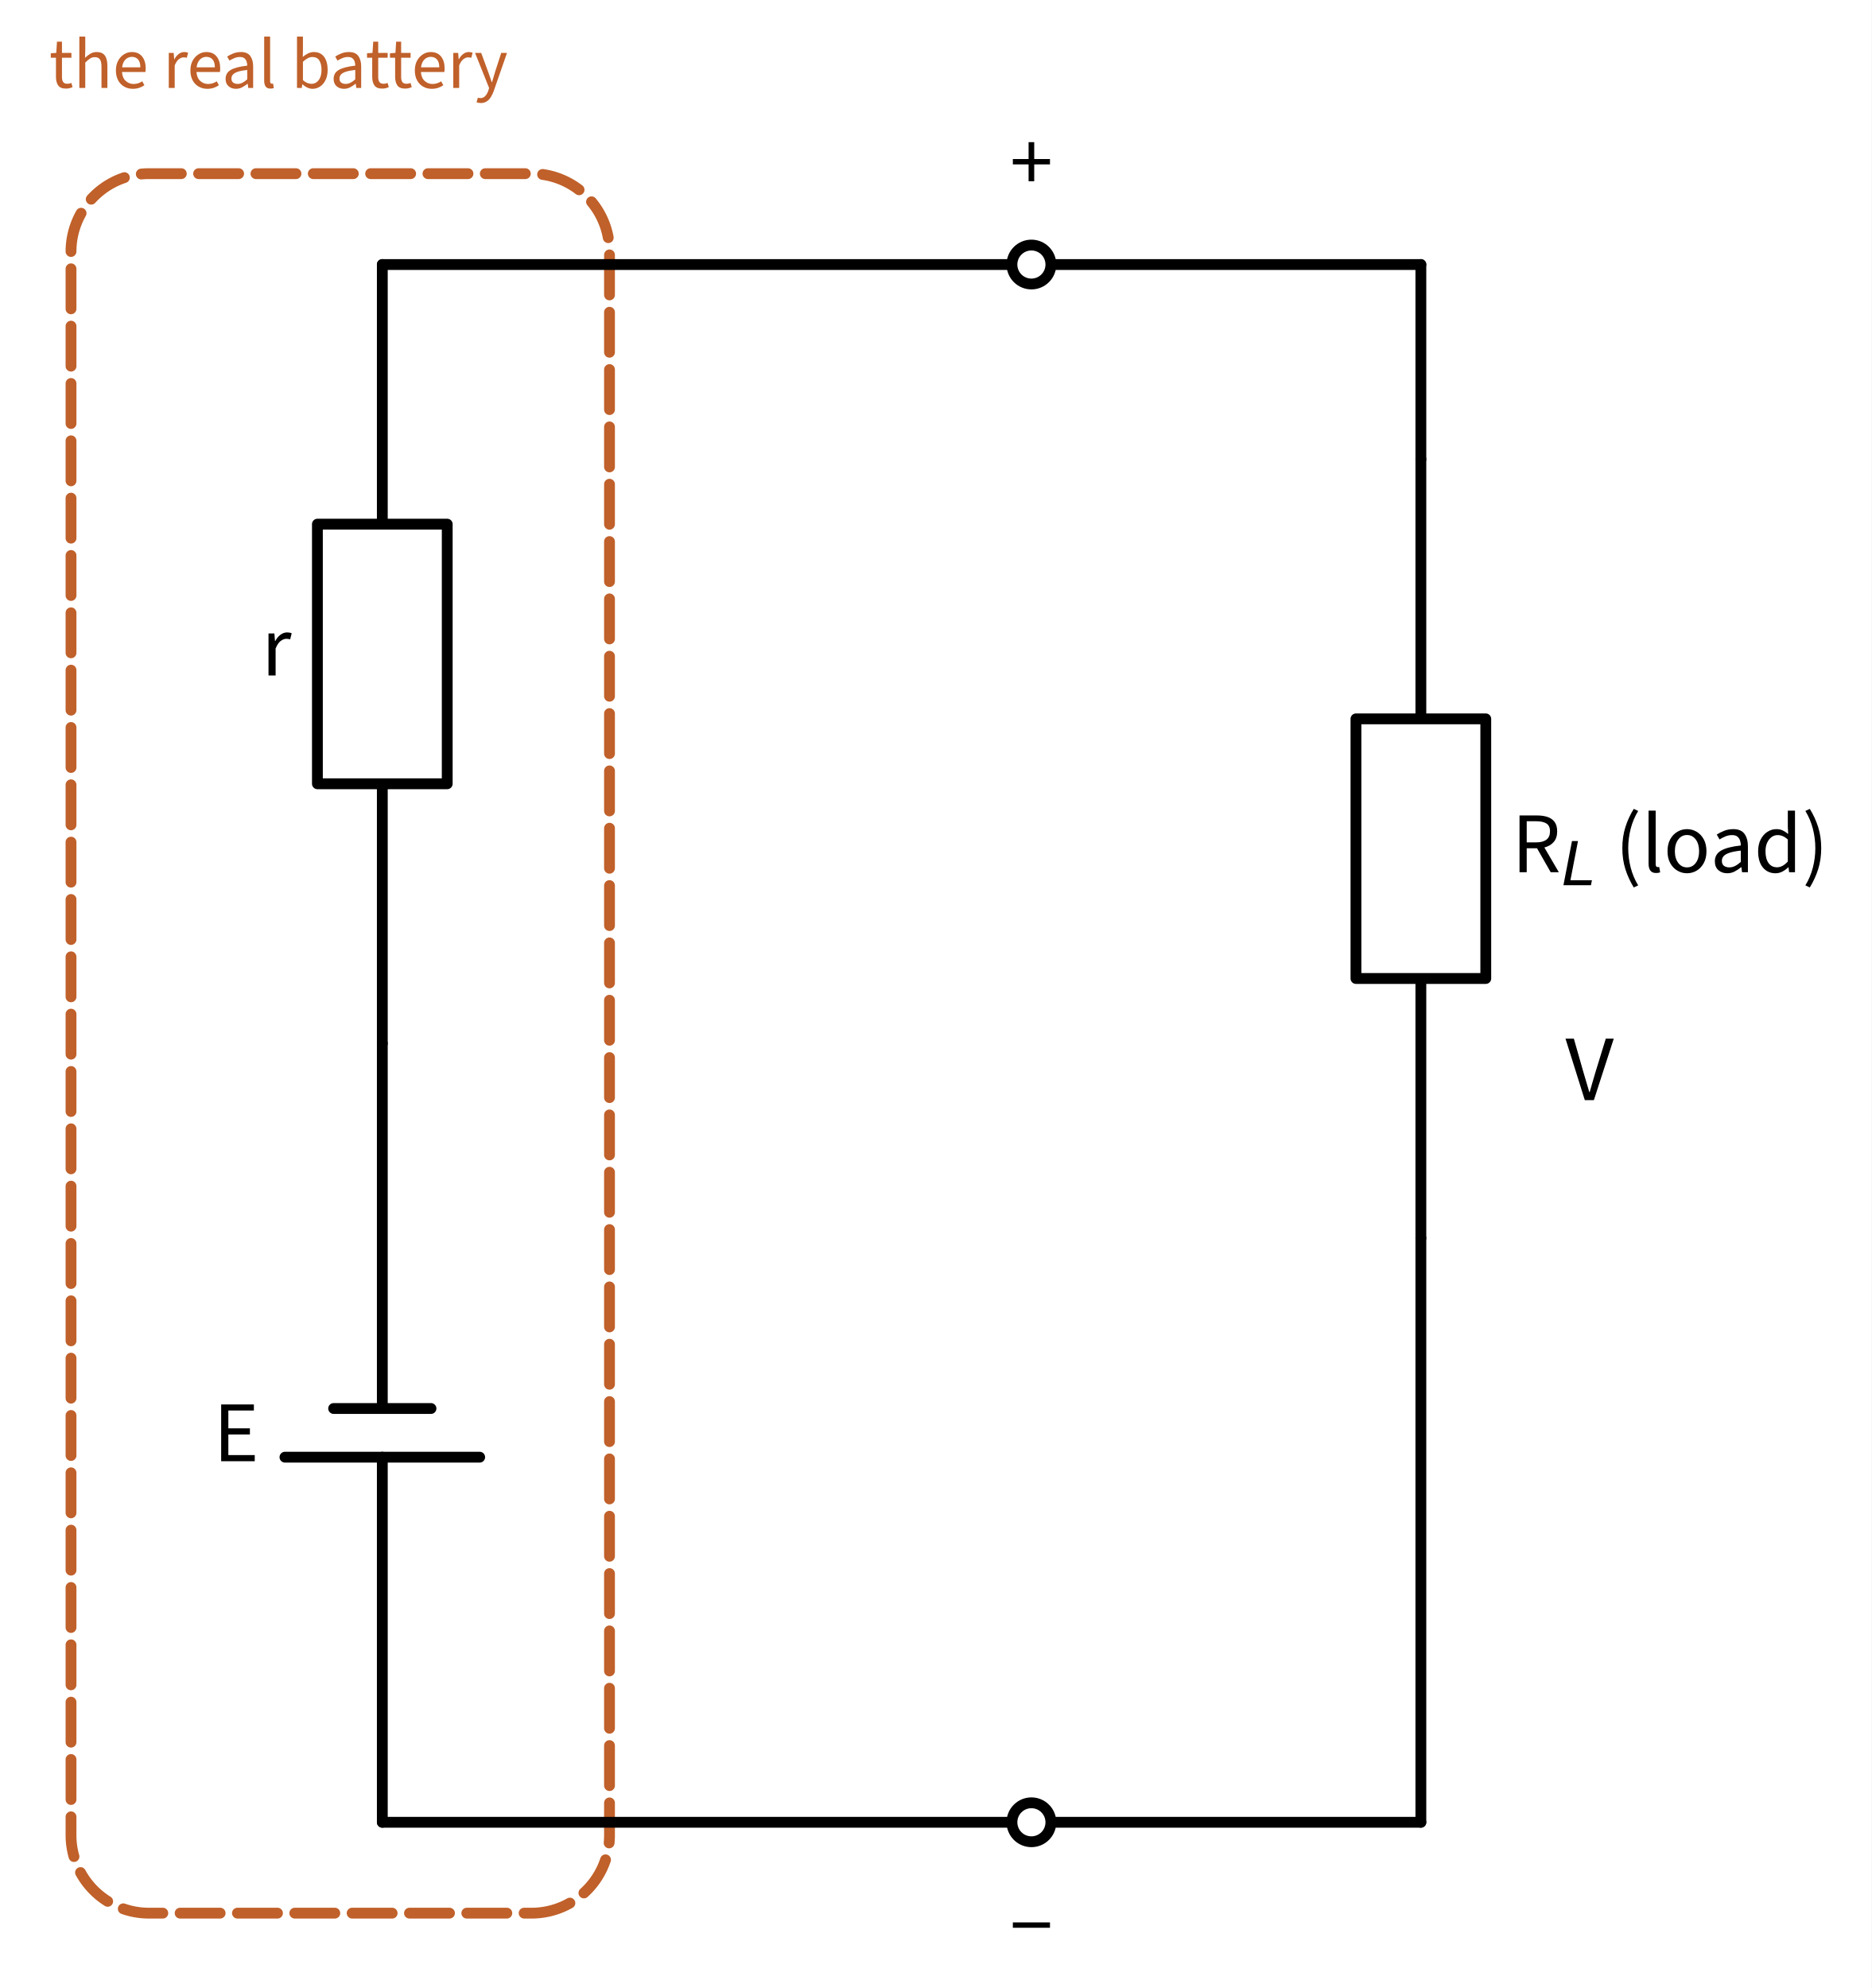
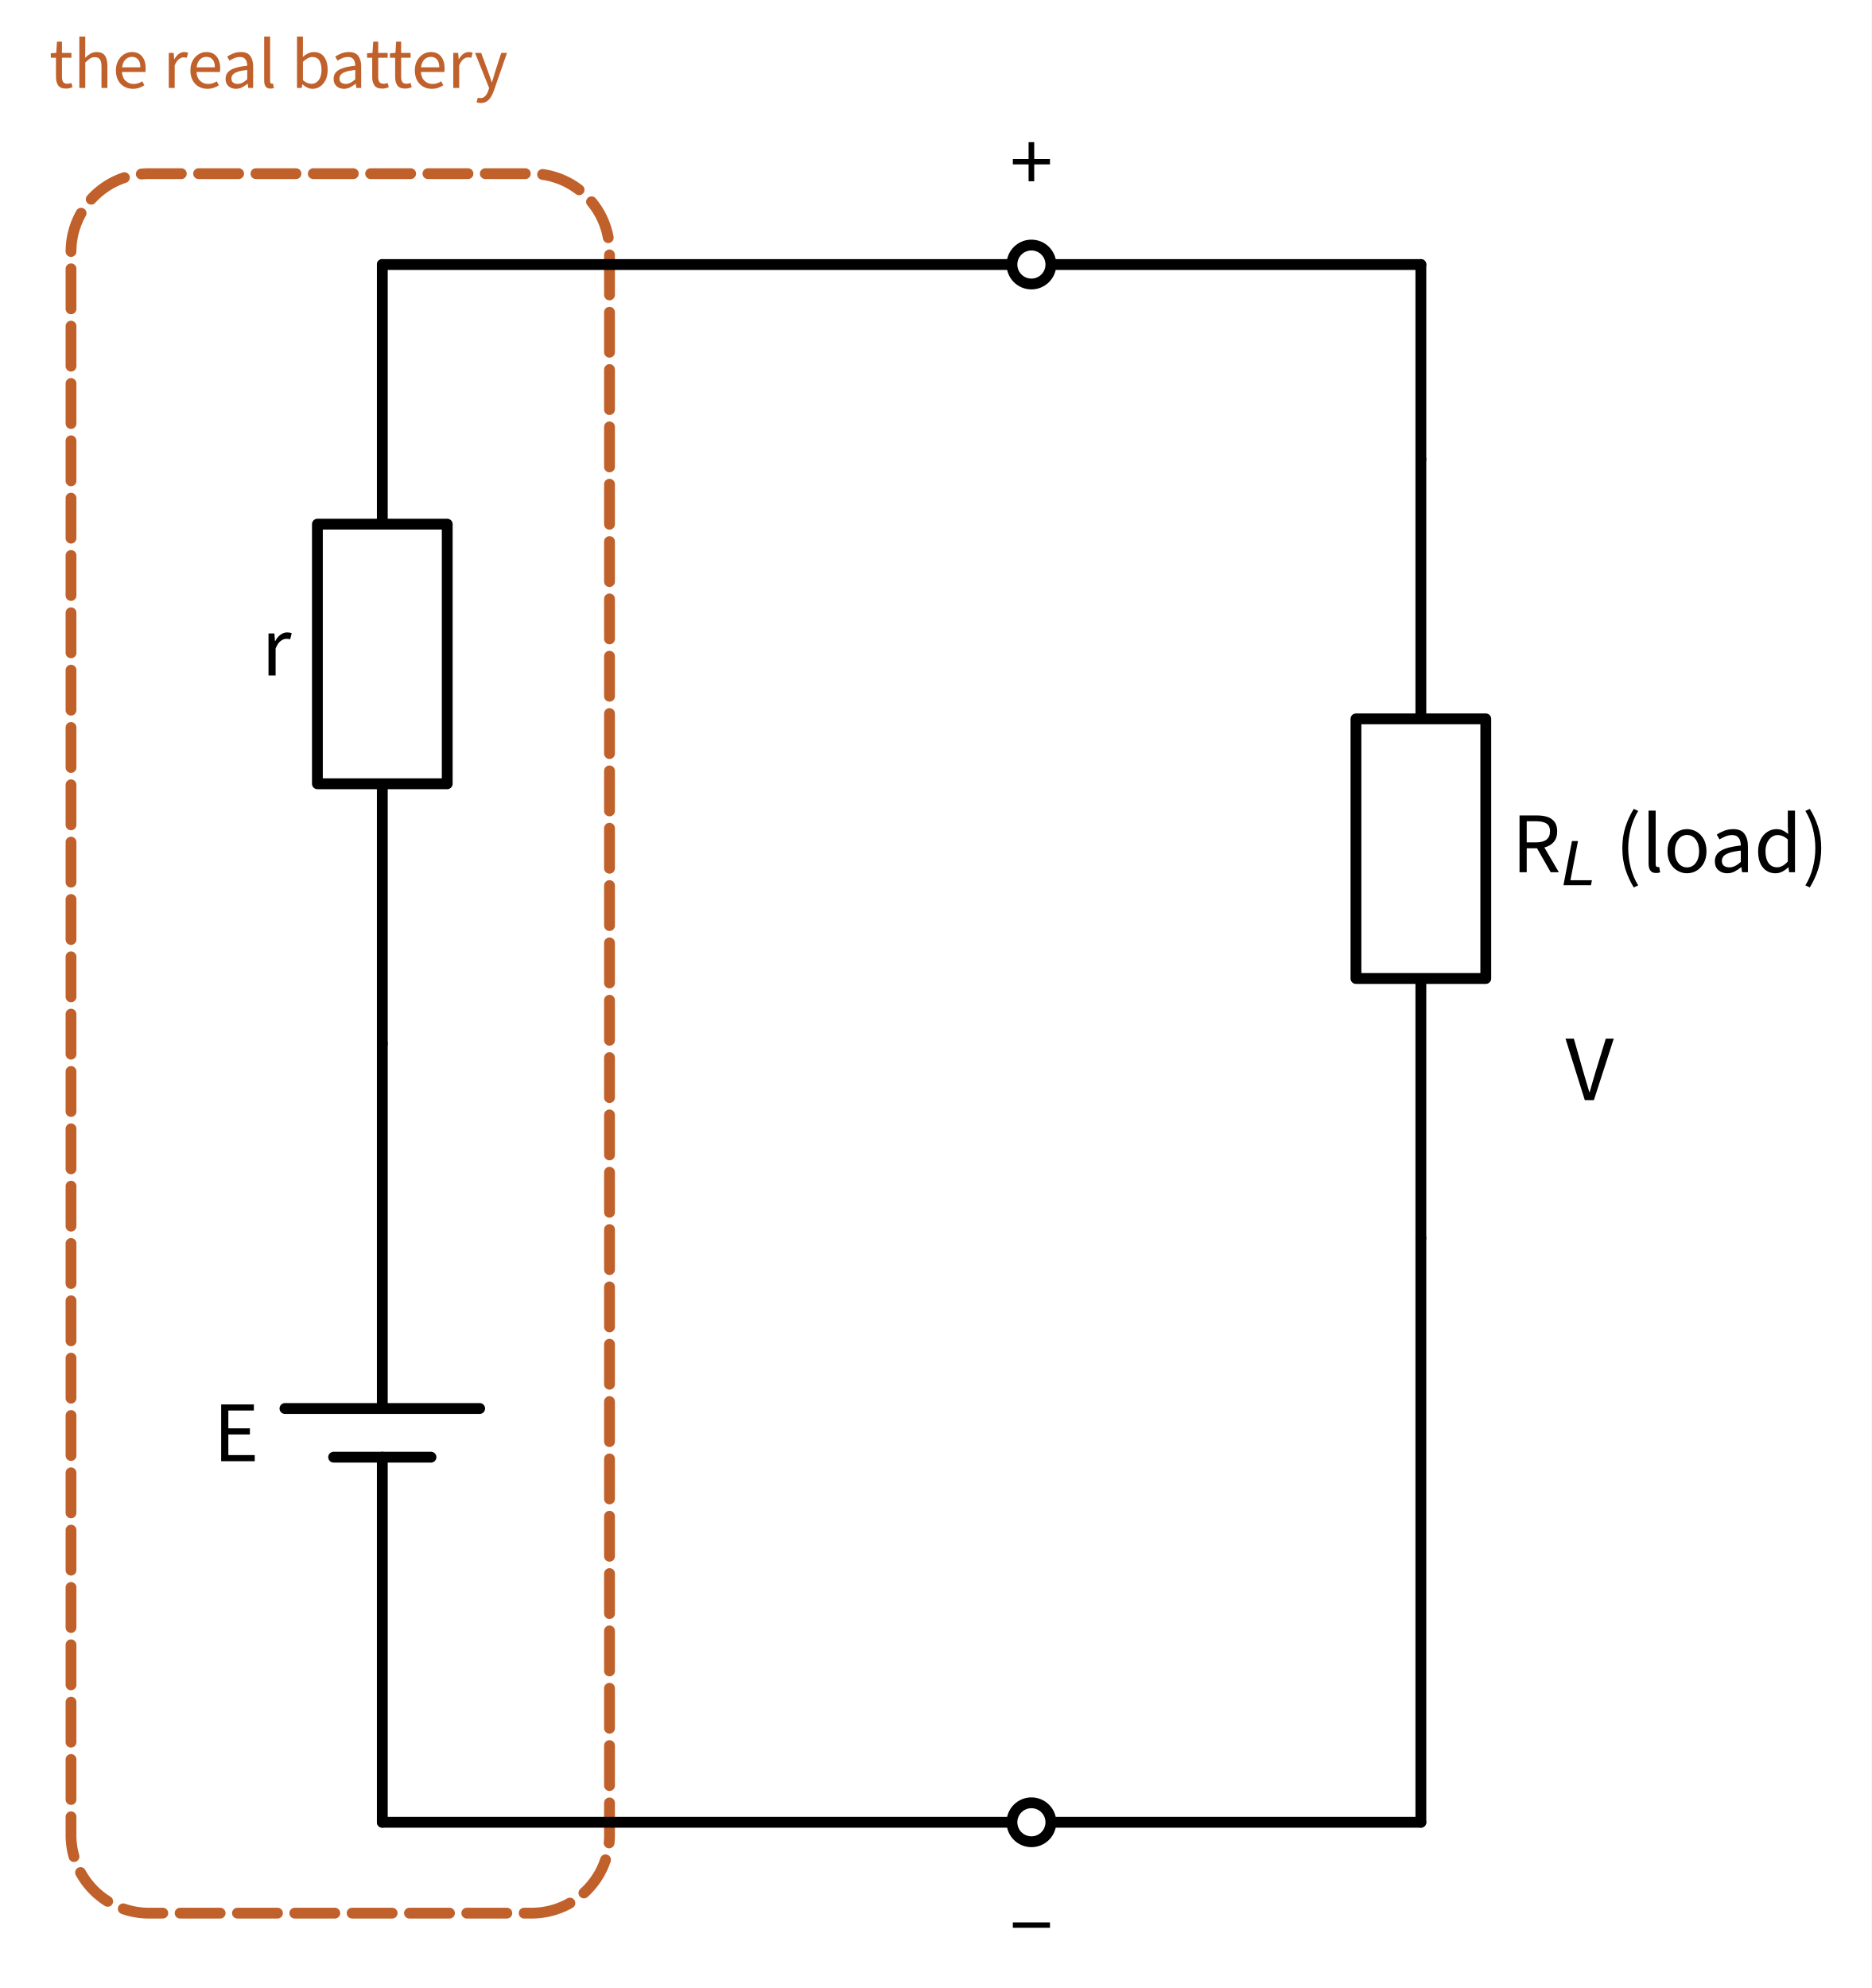
<svg xmlns="http://www.w3.org/2000/svg" xmlns:xlink="http://www.w3.org/1999/xlink" width="259.506pt" height="275.66pt" viewBox="0 0 259.506 275.66" version="1.1">
  <defs>
    <style type="text/css">*{stroke-linejoin: round; stroke-linecap: butt}</style>
  </defs>
  <g id="figure_1">
    <g id="patch_1">
      <path d="M 0 275.66  L 259.506 275.66  L 259.506 0  L 0 0  z " style="fill: #ffffff" />
    </g>
    <g id="axes_1">
      <g id="patch_2">
-         <path d="M 73.71 265.28  L 73.881 265.279  L 74.053 265.275  L 74.224 265.268  L 74.395 265.258  L 74.566 265.246  L 74.737 265.231  L 74.907 265.213  L 75.077 265.193  L 75.247 265.17  L 75.416 265.144  L 75.585 265.116  L 75.754 265.085  L 75.922 265.051  L 76.089 265.015  L 76.256 264.976  L 76.422 264.934  L 76.588 264.889  L 76.753 264.843  L 76.917 264.793  L 77.08 264.741  L 77.242 264.686  L 77.404 264.629  L 77.564 264.569  L 77.724 264.506  L 77.883 264.441  L 78.04 264.374  L 78.196 264.304  L 78.352 264.232  L 78.506 264.157  L 78.659 264.079  L 78.811 264  L 78.961 263.918  L 79.11 263.833  L 79.258 263.746  L 79.404 263.657  L 79.549 263.566  L 79.692 263.472  L 79.834 263.376  L 79.975 263.277  L 80.113 263.177  L 80.251 263.074  L 80.386 262.969  L 80.52 262.862  L 80.652 262.753  L 80.782 262.642  L 80.911 262.529  L 81.038 262.414  L 81.163 262.296  L 81.286 262.177  L 81.407 262.056  L 81.526 261.933  L 81.644 261.808  L 81.759 261.681  L 81.872 261.552  L 81.983 261.422  L 82.092 261.29  L 82.199 261.156  L 82.304 261.021  L 82.407 260.883  L 82.507 260.745  L 82.606 260.604  L 82.702 260.462  L 82.796 260.319  L 82.887 260.174  L 82.976 260.028  L 83.063 259.88  L 83.148 259.731  L 83.23 259.581  L 83.309 259.429  L 83.387 259.276  L 83.462 259.122  L 83.534 258.966  L 83.604 258.81  L 83.671 258.653  L 83.736 258.494  L 83.799 258.334  L 83.859 258.174  L 83.916 258.012  L 83.971 257.85  L 84.023 257.687  L 84.073 257.523  L 84.119 257.358  L 84.164 257.192  L 84.206 257.026  L 84.245 256.859  L 84.281 256.692  L 84.315 256.524  L 84.346 256.355  L 84.374 256.186  L 84.4 256.017  L 84.423 255.847  L 84.443 255.677  L 84.461 255.507  L 84.476 255.336  L 84.488 255.165  L 84.498 254.994  L 84.505 254.823  L 84.509 254.651  L 84.51 254.48  L 84.51 34.88  L 84.509 34.709  L 84.505 34.537  L 84.498 34.366  L 84.488 34.195  L 84.476 34.024  L 84.461 33.853  L 84.443 33.683  L 84.423 33.513  L 84.4 33.343  L 84.374 33.174  L 84.346 33.005  L 84.315 32.836  L 84.281 32.668  L 84.245 32.501  L 84.206 32.334  L 84.164 32.168  L 84.119 32.002  L 84.073 31.837  L 84.023 31.673  L 83.971 31.51  L 83.916 31.348  L 83.859 31.186  L 83.799 31.026  L 83.736 30.866  L 83.671 30.707  L 83.604 30.55  L 83.534 30.394  L 83.462 30.238  L 83.387 30.084  L 83.309 29.931  L 83.23 29.779  L 83.148 29.629  L 83.063 29.48  L 82.976 29.332  L 82.887 29.186  L 82.796 29.041  L 82.702 28.898  L 82.606 28.756  L 82.507 28.615  L 82.407 28.477  L 82.304 28.339  L 82.199 28.204  L 82.092 28.07  L 81.983 27.938  L 81.872 27.808  L 81.759 27.679  L 81.644 27.552  L 81.526 27.427  L 81.407 27.304  L 81.286 27.183  L 81.163 27.064  L 81.038 26.946  L 80.911 26.831  L 80.782 26.718  L 80.652 26.607  L 80.52 26.498  L 80.386 26.391  L 80.251 26.286  L 80.113 26.183  L 79.975 26.083  L 79.834 25.984  L 79.692 25.888  L 79.549 25.794  L 79.404 25.703  L 79.258 25.614  L 79.11 25.527  L 78.961 25.442  L 78.811 25.36  L 78.659 25.281  L 78.506 25.203  L 78.352 25.128  L 78.196 25.056  L 78.04 24.986  L 77.883 24.919  L 77.724 24.854  L 77.564 24.791  L 77.404 24.731  L 77.242 24.674  L 77.08 24.619  L 76.917 24.567  L 76.753 24.517  L 76.588 24.471  L 76.422 24.426  L 76.256 24.384  L 76.089 24.345  L 75.922 24.309  L 75.754 24.275  L 75.585 24.244  L 75.416 24.216  L 75.247 24.19  L 75.077 24.167  L 74.907 24.147  L 74.737 24.129  L 74.566 24.114  L 74.395 24.102  L 74.224 24.092  L 74.053 24.085  L 73.881 24.081  L 73.71 24.08  L 20.646 24.08  L 20.475 24.081  L 20.303 24.085  L 20.132 24.092  L 19.961 24.102  L 19.79 24.114  L 19.619 24.129  L 19.449 24.147  L 19.279 24.167  L 19.109 24.19  L 18.94 24.216  L 18.771 24.244  L 18.602 24.275  L 18.434 24.309  L 18.267 24.345  L 18.1 24.384  L 17.934 24.426  L 17.768 24.471  L 17.603 24.517  L 17.439 24.567  L 17.276 24.619  L 17.114 24.674  L 16.952 24.731  L 16.792 24.791  L 16.632 24.854  L 16.473 24.919  L 16.316 24.986  L 16.16 25.056  L 16.004 25.128  L 15.85 25.203  L 15.697 25.281  L 15.545 25.36  L 15.395 25.442  L 15.246 25.527  L 15.098 25.614  L 14.952 25.703  L 14.807 25.794  L 14.664 25.888  L 14.522 25.984  L 14.381 26.083  L 14.243 26.183  L 14.105 26.286  L 13.97 26.391  L 13.836 26.498  L 13.704 26.607  L 13.574 26.718  L 13.445 26.831  L 13.318 26.946  L 13.193 27.064  L 13.07 27.183  L 12.949 27.304  L 12.83 27.427  L 12.712 27.552  L 12.597 27.679  L 12.484 27.808  L 12.373 27.938  L 12.264 28.07  L 12.157 28.204  L 12.052 28.339  L 11.949 28.477  L 11.849 28.615  L 11.75 28.756  L 11.654 28.898  L 11.56 29.041  L 11.469 29.186  L 11.38 29.332  L 11.293 29.48  L 11.208 29.629  L 11.126 29.779  L 11.047 29.931  L 10.969 30.084  L 10.894 30.238  L 10.822 30.394  L 10.752 30.55  L 10.685 30.707  L 10.62 30.866  L 10.557 31.026  L 10.497 31.186  L 10.44 31.348  L 10.385 31.51  L 10.333 31.673  L 10.283 31.837  L 10.237 32.002  L 10.192 32.168  L 10.15 32.334  L 10.111 32.501  L 10.075 32.668  L 10.041 32.836  L 10.01 33.005  L 9.982 33.174  L 9.956 33.343  L 9.933 33.513  L 9.913 33.683  L 9.895 33.853  L 9.88 34.024  L 9.868 34.195  L 9.858 34.366  L 9.851 34.537  L 9.847 34.709  L 9.846 34.88  L 9.846 254.48  L 9.847 254.651  L 9.851 254.823  L 9.858 254.994  L 9.868 255.165  L 9.88 255.336  L 9.895 255.507  L 9.913 255.677  L 9.933 255.847  L 9.956 256.017  L 9.982 256.186  L 10.01 256.355  L 10.041 256.524  L 10.075 256.692  L 10.111 256.859  L 10.15 257.026  L 10.192 257.192  L 10.237 257.358  L 10.283 257.523  L 10.333 257.687  L 10.385 257.85  L 10.44 258.012  L 10.497 258.174  L 10.557 258.334  L 10.62 258.494  L 10.685 258.653  L 10.752 258.81  L 10.822 258.966  L 10.894 259.122  L 10.969 259.276  L 11.047 259.429  L 11.126 259.581  L 11.208 259.731  L 11.293 259.88  L 11.38 260.028  L 11.469 260.174  L 11.56 260.319  L 11.654 260.462  L 11.75 260.604  L 11.849 260.745  L 11.949 260.883  L 12.052 261.021  L 12.157 261.156  L 12.264 261.29  L 12.373 261.422  L 12.484 261.552  L 12.597 261.681  L 12.712 261.808  L 12.83 261.933  L 12.949 262.056  L 13.07 262.177  L 13.193 262.296  L 13.318 262.414  L 13.445 262.529  L 13.574 262.642  L 13.704 262.753  L 13.836 262.862  L 13.97 262.969  L 14.105 263.074  L 14.243 263.177  L 14.381 263.277  L 14.522 263.376  L 14.664 263.472  L 14.807 263.566  L 14.952 263.657  L 15.098 263.746  L 15.246 263.833  L 15.395 263.918  L 15.545 264  L 15.697 264.079  L 15.85 264.157  L 16.004 264.232  L 16.16 264.304  L 16.316 264.374  L 16.473 264.441  L 16.632 264.506  L 16.792 264.569  L 16.952 264.629  L 17.114 264.686  L 17.276 264.741  L 17.439 264.793  L 17.603 264.843  L 17.768 264.889  L 17.934 264.934  L 18.1 264.976  L 18.267 265.015  L 18.434 265.051  L 18.602 265.085  L 18.771 265.116  L 18.94 265.144  L 19.109 265.17  L 19.279 265.193  L 19.449 265.213  L 19.619 265.231  L 19.79 265.246  L 19.961 265.258  L 20.132 265.268  L 20.303 265.275  L 20.475 265.279  L 20.646 265.28  L 73.71 265.28  z " clip-path="url(#p04ee786c69)" style="fill: none; stroke-dasharray: 5.55,2.4; stroke-dashoffset: 0; stroke: #c0602a; stroke-width: 1.5; stroke-linecap: round" />
+         <path d="M 73.71 265.28  L 73.881 265.279  L 74.053 265.275  L 74.224 265.268  L 74.395 265.258  L 74.566 265.246  L 74.737 265.231  L 74.907 265.213  L 75.077 265.193  L 75.247 265.17  L 75.416 265.144  L 75.585 265.116  L 75.754 265.085  L 75.922 265.051  L 76.089 265.015  L 76.256 264.976  L 76.422 264.934  L 76.588 264.889  L 76.753 264.843  L 76.917 264.793  L 77.08 264.741  L 77.242 264.686  L 77.404 264.629  L 77.564 264.569  L 77.724 264.506  L 77.883 264.441  L 78.04 264.374  L 78.196 264.304  L 78.352 264.232  L 78.506 264.157  L 78.659 264.079  L 78.811 264  L 78.961 263.918  L 79.11 263.833  L 79.258 263.746  L 79.404 263.657  L 79.549 263.566  L 79.692 263.472  L 79.834 263.376  L 79.975 263.277  L 80.113 263.177  L 80.251 263.074  L 80.386 262.969  L 80.52 262.862  L 80.652 262.753  L 80.782 262.642  L 80.911 262.529  L 81.038 262.414  L 81.163 262.296  L 81.286 262.177  L 81.407 262.056  L 81.526 261.933  L 81.644 261.808  L 81.759 261.681  L 81.872 261.552  L 81.983 261.422  L 82.092 261.29  L 82.199 261.156  L 82.304 261.021  L 82.407 260.883  L 82.507 260.745  L 82.606 260.604  L 82.702 260.462  L 82.796 260.319  L 82.887 260.174  L 82.976 260.028  L 83.063 259.88  L 83.148 259.731  L 83.23 259.581  L 83.309 259.429  L 83.387 259.276  L 83.462 259.122  L 83.534 258.966  L 83.604 258.81  L 83.671 258.653  L 83.736 258.494  L 83.799 258.334  L 83.859 258.174  L 83.916 258.012  L 83.971 257.85  L 84.023 257.687  L 84.073 257.523  L 84.119 257.358  L 84.164 257.192  L 84.206 257.026  L 84.245 256.859  L 84.281 256.692  L 84.315 256.524  L 84.346 256.355  L 84.374 256.186  L 84.4 256.017  L 84.423 255.847  L 84.443 255.677  L 84.461 255.507  L 84.476 255.336  L 84.488 255.165  L 84.498 254.994  L 84.505 254.823  L 84.509 254.651  L 84.51 254.48  L 84.51 34.88  L 84.509 34.709  L 84.505 34.537  L 84.498 34.366  L 84.488 34.195  L 84.476 34.024  L 84.461 33.853  L 84.443 33.683  L 84.423 33.513  L 84.4 33.343  L 84.374 33.174  L 84.346 33.005  L 84.315 32.836  L 84.281 32.668  L 84.245 32.501  L 84.206 32.334  L 84.164 32.168  L 84.119 32.002  L 84.073 31.837  L 84.023 31.673  L 83.971 31.51  L 83.916 31.348  L 83.859 31.186  L 83.799 31.026  L 83.736 30.866  L 83.671 30.707  L 83.604 30.55  L 83.534 30.394  L 83.462 30.238  L 83.387 30.084  L 83.309 29.931  L 83.23 29.779  L 83.148 29.629  L 83.063 29.48  L 82.976 29.332  L 82.887 29.186  L 82.796 29.041  L 82.702 28.898  L 82.606 28.756  L 82.507 28.615  L 82.407 28.477  L 82.304 28.339  L 82.199 28.204  L 82.092 28.07  L 81.983 27.938  L 81.872 27.808  L 81.759 27.679  L 81.644 27.552  L 81.526 27.427  L 81.407 27.304  L 81.286 27.183  L 81.163 27.064  L 81.038 26.946  L 80.911 26.831  L 80.782 26.718  L 80.652 26.607  L 80.52 26.498  L 80.386 26.391  L 80.251 26.286  L 80.113 26.183  L 79.975 26.083  L 79.834 25.984  L 79.692 25.888  L 79.549 25.794  L 79.404 25.703  L 79.258 25.614  L 79.11 25.527  L 78.961 25.442  L 78.811 25.36  L 78.659 25.281  L 78.506 25.203  L 78.352 25.128  L 78.196 25.056  L 78.04 24.986  L 77.883 24.919  L 77.724 24.854  L 77.564 24.791  L 77.404 24.731  L 77.242 24.674  L 77.08 24.619  L 76.917 24.567  L 76.753 24.517  L 76.588 24.471  L 76.422 24.426  L 76.256 24.384  L 76.089 24.345  L 75.922 24.309  L 75.754 24.275  L 75.585 24.244  L 75.416 24.216  L 75.247 24.19  L 75.077 24.167  L 74.907 24.147  L 74.737 24.129  L 74.566 24.114  L 74.395 24.102  L 74.224 24.092  L 74.053 24.085  L 73.881 24.081  L 73.71 24.08  L 20.646 24.08  L 20.475 24.081  L 20.303 24.085  L 20.132 24.092  L 19.961 24.102  L 19.79 24.114  L 19.619 24.129  L 19.449 24.147  L 19.279 24.167  L 19.109 24.19  L 18.94 24.216  L 18.771 24.244  L 18.602 24.275  L 18.434 24.309  L 18.267 24.345  L 18.1 24.384  L 17.934 24.426  L 17.768 24.471  L 17.603 24.517  L 17.439 24.567  L 17.276 24.619  L 17.114 24.674  L 16.952 24.731  L 16.792 24.791  L 16.632 24.854  L 16.473 24.919  L 16.316 24.986  L 16.16 25.056  L 16.004 25.128  L 15.85 25.203  L 15.697 25.281  L 15.545 25.36  L 15.395 25.442  L 15.246 25.527  L 15.098 25.614  L 14.952 25.703  L 14.807 25.794  L 14.664 25.888  L 14.522 25.984  L 14.381 26.083  L 14.243 26.183  L 14.105 26.286  L 13.97 26.391  L 13.836 26.498  L 13.704 26.607  L 13.574 26.718  L 13.445 26.831  L 13.318 26.946  L 13.193 27.064  L 13.07 27.183  L 12.949 27.304  L 12.83 27.427  L 12.712 27.552  L 12.597 27.679  L 12.484 27.808  L 12.373 27.938  L 12.264 28.07  L 12.157 28.204  L 12.052 28.339  L 11.949 28.477  L 11.849 28.615  L 11.75 28.756  L 11.654 28.898  L 11.56 29.041  L 11.469 29.186  L 11.38 29.332  L 11.293 29.48  L 11.208 29.629  L 11.126 29.779  L 11.047 29.931  L 10.969 30.084  L 10.894 30.238  L 10.822 30.394  L 10.752 30.55  L 10.685 30.707  L 10.62 30.866  L 10.557 31.026  L 10.497 31.186  L 10.44 31.348  L 10.385 31.51  L 10.333 31.673  L 10.283 31.837  L 10.237 32.002  L 10.192 32.168  L 10.15 32.334  L 10.111 32.501  L 10.075 32.668  L 10.041 32.836  L 10.01 33.005  L 9.982 33.174  L 9.956 33.343  L 9.933 33.513  L 9.913 33.683  L 9.895 33.853  L 9.88 34.024  L 9.868 34.195  L 9.858 34.366  L 9.851 34.537  L 9.847 34.709  L 9.846 34.88  L 9.846 254.48  L 9.847 254.651  L 9.851 254.823  L 9.858 254.994  L 9.868 255.165  L 9.88 255.336  L 9.895 255.507  L 9.913 255.677  L 9.933 255.847  L 9.956 256.017  L 9.982 256.186  L 10.01 256.355  L 10.041 256.524  L 10.075 256.692  L 10.111 256.859  L 10.15 257.026  L 10.192 257.192  L 10.237 257.358  L 10.283 257.523  L 10.333 257.687  L 10.385 257.85  L 10.44 258.012  L 10.497 258.174  L 10.557 258.334  L 10.62 258.494  L 10.685 258.653  L 10.752 258.81  L 10.822 258.966  L 10.894 259.122  L 10.969 259.276  L 11.047 259.429  L 11.126 259.581  L 11.208 259.731  L 11.293 259.88  L 11.38 260.028  L 11.469 260.174  L 11.56 260.319  L 11.654 260.462  L 11.75 260.604  L 11.849 260.745  L 11.949 260.883  L 12.052 261.021  L 12.157 261.156  L 12.264 261.29  L 12.373 261.422  L 12.484 261.552  L 12.597 261.681  L 12.712 261.808  L 12.83 261.933  L 12.949 262.056  L 13.07 262.177  L 13.193 262.296  L 13.318 262.414  L 13.445 262.529  L 13.574 262.642  L 13.704 262.753  L 13.836 262.862  L 13.97 262.969  L 14.105 263.074  L 14.243 263.177  L 14.381 263.277  L 14.522 263.376  L 14.664 263.472  L 14.807 263.566  L 14.952 263.657  L 15.098 263.746  L 15.246 263.833  L 15.395 263.918  L 15.545 264  L 15.697 264.079  L 15.85 264.157  L 16.004 264.232  L 16.16 264.304  L 16.316 264.374  L 16.473 264.441  L 16.632 264.506  L 16.792 264.569  L 16.952 264.629  L 17.114 264.686  L 17.276 264.741  L 17.439 264.793  L 17.603 264.843  L 17.768 264.889  L 17.934 264.934  L 18.1 264.976  L 18.267 265.015  L 18.434 265.051  L 18.602 265.085  L 18.771 265.116  L 18.94 265.144  L 19.109 265.17  L 19.279 265.193  L 19.449 265.213  L 19.619 265.231  L 19.79 265.246  L 19.961 265.258  L 20.132 265.268  L 20.303 265.275  L 20.475 265.279  L 20.646 265.28  L 73.71 265.28  z " clip-path="url(#p095ffc5b03)" style="fill: none; stroke-dasharray: 5.55,2.4; stroke-dashoffset: 0; stroke: #c0602a; stroke-width: 1.5; stroke-linecap: round" />
      </g>
      <g id="line2d_1">
-         <path d="M 53.01 252.68  L 53.01 202.055  M 53.01 195.305  L 53.01 144.68  " clip-path="url(#p04ee786c69)" style="fill: none; stroke: #000000; stroke-width: 1.5; stroke-linecap: round" />
+         <path d="M 53.01 252.68  L 53.01 202.055  M 53.01 195.305  L 53.01 144.68  " clip-path="url(#p095ffc5b03)" style="fill: none; stroke: #000000; stroke-width: 1.5; stroke-linecap: round" />
      </g>
      <g id="line2d_2">
-         <path d="M 39.51 202.055  L 66.51 202.055  " clip-path="url(#p04ee786c69)" style="fill: none; stroke: #000000; stroke-width: 1.5; stroke-linecap: round" />
+         <path d="M 66.51 195.305  L 39.51 195.305  " clip-path="url(#p095ffc5b03)" style="fill: none; stroke: #000000; stroke-width: 1.5; stroke-linecap: round" />
      </g>
      <g id="line2d_3">
-         <path d="M 46.26 195.305  L 59.76 195.305  " clip-path="url(#p04ee786c69)" style="fill: none; stroke: #000000; stroke-width: 1.5; stroke-linecap: round" />
+         <path d="M 59.76 202.055  L 46.26 202.055  " clip-path="url(#p095ffc5b03)" style="fill: none; stroke: #000000; stroke-width: 1.5; stroke-linecap: round" />
      </g>
      <g id="line2d_4">
-         <path d="M 53.01 144.68  L 53.01 108.68  L 44.01 108.68  L 44.01 72.68  L 62.01 72.68  L 62.01 108.68  L 53.01 108.68  M 53.01 72.68  L 53.01 36.68  " clip-path="url(#p04ee786c69)" style="fill: none; stroke: #000000; stroke-width: 1.5; stroke-linecap: round" />
+         <path d="M 53.01 144.68  L 53.01 108.68  L 44.01 108.68  L 44.01 72.68  L 62.01 72.68  L 62.01 108.68  L 53.01 108.68  M 53.01 72.68  L 53.01 36.68  " clip-path="url(#p095ffc5b03)" style="fill: none; stroke: #000000; stroke-width: 1.5; stroke-linecap: round" />
      </g>
      <g id="line2d_5">
-         <path d="M 53.01 36.68  L 98.01 36.68  L 143.01 36.68  " clip-path="url(#p04ee786c69)" style="fill: none; stroke: #000000; stroke-width: 1.5; stroke-linecap: round" />
+         <path d="M 53.01 36.68  L 98.01 36.68  L 143.01 36.68  " clip-path="url(#p095ffc5b03)" style="fill: none; stroke: #000000; stroke-width: 1.5; stroke-linecap: round" />
      </g>
      <g id="line2d_6">
-         <path d="M 143.01 36.68  L 170.01 36.68  L 197.01 36.68  " clip-path="url(#p04ee786c69)" style="fill: none; stroke: #000000; stroke-width: 1.5; stroke-linecap: round" />
+         <path d="M 143.01 36.68  L 170.01 36.68  L 197.01 36.68  " clip-path="url(#p095ffc5b03)" style="fill: none; stroke: #000000; stroke-width: 1.5; stroke-linecap: round" />
      </g>
      <g id="line2d_7">
-         <path d="M 197.01 36.68  L 197.01 50.18  L 197.01 63.68  " clip-path="url(#p04ee786c69)" style="fill: none; stroke: #000000; stroke-width: 1.5; stroke-linecap: round" />
+         <path d="M 197.01 36.68  L 197.01 50.18  L 197.01 63.68  " clip-path="url(#p095ffc5b03)" style="fill: none; stroke: #000000; stroke-width: 1.5; stroke-linecap: round" />
      </g>
      <g id="line2d_8">
-         <path d="M 197.01 63.68  L 197.01 99.68  L 206.01 99.68  L 206.01 135.68  L 188.01 135.68  L 188.01 99.68  L 197.01 99.68  M 197.01 135.68  L 197.01 171.68  " clip-path="url(#p04ee786c69)" style="fill: none; stroke: #000000; stroke-width: 1.5; stroke-linecap: round" />
+         <path d="M 197.01 63.68  L 197.01 99.68  L 206.01 99.68  L 206.01 135.68  L 188.01 135.68  L 188.01 99.68  L 197.01 99.68  M 197.01 135.68  L 197.01 171.68  " clip-path="url(#p095ffc5b03)" style="fill: none; stroke: #000000; stroke-width: 1.5; stroke-linecap: round" />
      </g>
      <g id="line2d_9">
-         <path d="M 197.01 171.68  L 197.01 212.18  L 197.01 252.68  " clip-path="url(#p04ee786c69)" style="fill: none; stroke: #000000; stroke-width: 1.5; stroke-linecap: round" />
+         <path d="M 197.01 171.68  L 197.01 212.18  L 197.01 252.68  " clip-path="url(#p095ffc5b03)" style="fill: none; stroke: #000000; stroke-width: 1.5; stroke-linecap: round" />
      </g>
      <g id="line2d_10">
-         <path d="M 197.01 252.68  L 170.01 252.68  L 143.01 252.68  " clip-path="url(#p04ee786c69)" style="fill: none; stroke: #000000; stroke-width: 1.5; stroke-linecap: round" />
+         <path d="M 197.01 252.68  L 170.01 252.68  L 143.01 252.68  " clip-path="url(#p095ffc5b03)" style="fill: none; stroke: #000000; stroke-width: 1.5; stroke-linecap: round" />
      </g>
      <g id="line2d_11">
-         <path d="M 143.01 252.68  L 98.01 252.68  L 53.01 252.68  " clip-path="url(#p04ee786c69)" style="fill: none; stroke: #000000; stroke-width: 1.5; stroke-linecap: round" />
+         <path d="M 143.01 252.68  L 98.01 252.68  L 53.01 252.68  " clip-path="url(#p095ffc5b03)" style="fill: none; stroke: #000000; stroke-width: 1.5; stroke-linecap: round" />
      </g>
      <g id="text_1">
        <g transform="translate(29.58563 202.6156) scale(0.12 -0.12)">
          <defs>
            <path id="SourceSans3-Regular-6" d="M 576 0  L 576 4198  L 2995 4198  L 2995 3750  L 1107 3750  L 1107 2432  L 2701 2432  L 2701 1978  L 1107 1978  L 1107 454  L 3059 454  L 3059 0  L 576 0  z " transform="scale(0.015625)" />
          </defs>
          <use xlink:href="#SourceSans3-Regular-6" />
        </g>
      </g>
      <g id="text_2">
        <g transform="translate(36.24562 93.66781) scale(0.12 -0.12)">
          <defs>
            <path id="SourceSans3-Regular-2d" d="M 525 0  L 525 3110  L 960 3110  L 1005 2547  L 1024 2547  Q 1178 2842 1408 3014  Q 1638 3187 1907 3187  Q 2093 3187 2240 3123  L 2125 2675  Q 2054 2694 1993 2704  Q 1933 2714 1837 2714  Q 1638 2714 1424 2554  Q 1210 2394 1050 1997  L 1050 0  L 525 0  z " transform="scale(0.015625)" />
          </defs>
          <use xlink:href="#SourceSans3-Regular-2d" />
        </g>
      </g>
      <g id="text_3">
        <g transform="translate(209.61 121.04) scale(0.12 -0.12)">
          <defs>
            <path id="SourceSans3-Regular-13" d="M 576 0  L 576 4198  L 1888 4198  Q 2317 4198 2649 4086  Q 2982 3974 3171 3715  Q 3360 3456 3360 3021  Q 3360 2534 3104 2236  Q 2848 1939 2413 1830  L 3482 0  L 2880 0  L 1869 1773  L 1107 1773  L 1107 0  L 576 0  z M 1107 2208  L 1811 2208  Q 2304 2208 2566 2409  Q 2829 2611 2829 3021  Q 2829 3437 2566 3603  Q 2304 3770 1811 3770  L 1107 3770  L 1107 2208  z " transform="scale(0.015625)" />
            <path id="DejaVuSans-Oblique-2f" d="M 1075 4666  L 1709 4666  L 909 525  L 3181 525  L 3078 0  L 172 0  L 1075 4666  z " transform="scale(0.015625)" />
            <path id="SourceSans3-Regular-1" transform="scale(0.015625)" />
            <path id="SourceSans3-Regular-5a2" d="M 1370 -1126  Q 973 -480 749 227  Q 525 934 525 1779  Q 525 2624 749 3334  Q 973 4045 1370 4685  L 1696 4531  Q 1325 3923 1142 3216  Q 960 2509 960 1779  Q 960 1050 1142 342  Q 1325 -365 1696 -973  L 1370 -1126  z " transform="scale(0.015625)" />
            <path id="SourceSans3-Regular-27" d="M 1082 -58  Q 787 -58 656 124  Q 525 307 525 640  L 525 4557  L 1050 4557  L 1050 602  Q 1050 480 1094 429  Q 1139 378 1203 378  Q 1229 378 1251 381  Q 1274 384 1312 390  L 1382 -6  Q 1267 -58 1082 -58  z " transform="scale(0.015625)" />
            <path id="SourceSans3-Regular-2a" d="M 1734 -77  Q 1357 -77 1027 115  Q 698 307 496 672  Q 294 1037 294 1549  Q 294 2074 496 2438  Q 698 2803 1027 2995  Q 1357 3187 1734 3187  Q 2118 3187 2444 2995  Q 2771 2803 2972 2438  Q 3174 2074 3174 1549  Q 3174 1037 2972 672  Q 2771 307 2444 115  Q 2118 -77 1734 -77  z M 1734 358  Q 2138 358 2384 688  Q 2630 1018 2630 1549  Q 2630 2086 2384 2419  Q 2138 2752 1734 2752  Q 1338 2752 1088 2419  Q 838 2086 838 1549  Q 838 1018 1088 688  Q 1338 358 1734 358  z " transform="scale(0.015625)" />
            <path id="SourceSans3-Regular-1c" d="M 1242 -77  Q 851 -77 588 153  Q 326 384 326 806  Q 326 1331 787 1600  Q 1248 1869 2246 1978  Q 2246 2176 2188 2349  Q 2131 2522 1993 2634  Q 1856 2746 1600 2746  Q 1331 2746 1094 2643  Q 858 2541 672 2426  L 467 2784  Q 685 2931 1001 3059  Q 1318 3187 1690 3187  Q 2259 3187 2515 2838  Q 2771 2490 2771 1907  L 2771 0  L 2336 0  L 2291 371  L 2272 371  Q 2042 186 1789 54  Q 1536 -77 1242 -77  z M 1389 358  Q 1613 358 1817 460  Q 2022 563 2246 762  L 2246 1600  Q 1722 1542 1414 1440  Q 1107 1338 976 1190  Q 845 1043 845 838  Q 845 582 1005 470  Q 1165 358 1389 358  z " transform="scale(0.015625)" />
            <path id="SourceSans3-Regular-1f" d="M 1587 -77  Q 1005 -77 653 348  Q 301 774 301 1549  Q 301 2054 489 2422  Q 678 2790 988 2988  Q 1299 3187 1651 3187  Q 1920 3187 2118 3091  Q 2317 2995 2522 2829  L 2496 3360  L 2496 4557  L 3027 4557  L 3027 0  L 2592 0  L 2547 365  L 2528 365  Q 2349 186 2105 54  Q 1862 -77 1587 -77  z M 1702 365  Q 2112 365 2496 794  L 2496 2419  Q 2298 2598 2115 2672  Q 1933 2746 1741 2746  Q 1491 2746 1289 2595  Q 1088 2445 966 2179  Q 845 1914 845 1555  Q 845 998 1069 681  Q 1293 365 1702 365  z " transform="scale(0.015625)" />
            <path id="SourceSans3-Regular-5a3" d="M 570 -1126  L 243 -973  Q 614 -365 796 342  Q 979 1050 979 1779  Q 979 2509 796 3216  Q 614 3923 243 4531  L 570 4685  Q 966 4045 1190 3334  Q 1414 2624 1414 1779  Q 1414 934 1190 227  Q 966 -480 570 -1126  z " transform="scale(0.015625)" />
          </defs>
          <use xlink:href="#SourceSans3-Regular-13" transform="translate(0 0.796875)" />
          <use xlink:href="#DejaVuSans-Oblique-2f" transform="translate(57.85698 -14.20308) scale(0.7)" />
          <use xlink:href="#SourceSans3-Regular-1" transform="translate(99.59038 0.796875)" />
          <use xlink:href="#SourceSans3-Regular-5a2" transform="translate(119.5904 0.796875)" />
          <use xlink:href="#SourceSans3-Regular-27" transform="translate(149.8903 0.796875)" />
          <use xlink:href="#SourceSans3-Regular-2a" transform="translate(175.3903 0.796875)" />
          <use xlink:href="#SourceSans3-Regular-1c" transform="translate(229.5903 0.796875)" />
          <use xlink:href="#SourceSans3-Regular-1f" transform="translate(279.9902 0.796875)" />
          <use xlink:href="#SourceSans3-Regular-5a3" transform="translate(335.4902 0.796875)" />
        </g>
      </g>
      <g id="text_4">
        <g style="fill: #c0602a" transform="translate(6.801406 12.19484) scale(0.1 -0.1)">
          <defs>
            <path id="SourceSans3-Regular-2f" d="M 1504 -58  Q 1005 -58 809 227  Q 614 512 614 979  L 614 2682  L 154 2682  L 154 3078  L 640 3110  L 704 4109  L 1146 4109  L 1146 3110  L 1984 3110  L 1984 2682  L 1146 2682  L 1146 966  Q 1146 685 1251 528  Q 1357 371 1626 371  Q 1709 371 1798 387  Q 1888 403 1978 448  L 2086 77  Q 1965 13 1814 -22  Q 1664 -58 1504 -58  z " transform="scale(0.015625)" />
            <path id="SourceSans3-Regular-23" d="M 525 0  L 525 4557  L 1050 4557  L 1050 3315  L 1030 2675  Q 1254 2886 1500 3036  Q 1747 3187 2067 3187  Q 2560 3187 2787 2876  Q 3014 2566 3014 1971  L 3014 0  L 2490 0  L 2490 1901  Q 2490 2336 2349 2534  Q 2208 2733 1901 2733  Q 1664 2733 1475 2611  Q 1286 2490 1050 2253  L 1050 0  L 525 0  z " transform="scale(0.015625)" />
            <path id="SourceSans3-Regular-20" d="M 1702 2758  Q 1510 2758 1328 2665  Q 1146 2573 1014 2368  Q 883 2163 838 1830  L 2458 1830  Q 2458 2285 2259 2521  Q 2061 2758 1702 2758  z M 1786 -77  Q 1370 -77 1027 115  Q 685 307 486 675  Q 288 1043 288 1555  Q 288 2061 489 2425  Q 691 2790 1014 2988  Q 1338 3187 1696 3187  Q 2298 3187 2614 2790  Q 2931 2394 2931 1728  Q 2931 1645 2924 1568  Q 2918 1491 2906 1414  L 826 1414  Q 864 890 1161 621  Q 1459 352 1850 352  Q 2074 352 2269 416  Q 2464 480 2624 589  L 2816 243  Q 2611 102 2358 12  Q 2106 -77 1786 -77  z " transform="scale(0.015625)" />
            <path id="SourceSans3-Regular-1d" d="M 1901 -77  Q 1683 -77 1449 28  Q 1216 134 1011 320  L 992 320  L 947 0  L 525 0  L 525 4557  L 1050 4557  L 1050 3315  L 1037 2752  Q 1248 2938 1501 3062  Q 1754 3187 2010 3187  Q 2618 3187 2931 2758  Q 3245 2330 3245 1606  Q 3245 1075 3056 697  Q 2867 320 2563 121  Q 2259 -77 1901 -77  z M 1811 365  Q 2195 365 2448 694  Q 2701 1024 2701 1600  Q 2701 2112 2512 2429  Q 2323 2746 1882 2746  Q 1683 2746 1478 2637  Q 1274 2528 1050 2323  L 1050 691  Q 1254 512 1456 438  Q 1658 365 1811 365  z " transform="scale(0.015625)" />
            <path id="SourceSans3-Regular-34" d="M 576 -1338  Q 474 -1338 381 -1318  Q 288 -1299 211 -1274  L 326 -864  Q 442 -902 550 -902  Q 813 -902 985 -713  Q 1158 -525 1254 -237  L 1325 -6  L 77 3110  L 621 3110  L 1254 1389  Q 1325 1190 1405 960  Q 1485 730 1555 512  L 1581 512  Q 1651 723 1715 953  Q 1779 1184 1843 1389  L 2400 3110  L 2912 3110  L 1741 -256  Q 1632 -563 1481 -806  Q 1331 -1050 1110 -1194  Q 890 -1338 576 -1338  z " transform="scale(0.015625)" />
          </defs>
          <use xlink:href="#SourceSans3-Regular-2f" />
          <use xlink:href="#SourceSans3-Regular-23" transform="translate(33.79688 0)" />
          <use xlink:href="#SourceSans3-Regular-20" transform="translate(88.20312 0)" />
          <use xlink:href="#SourceSans3-Regular-1" transform="translate(137.7969 0)" />
          <use xlink:href="#SourceSans3-Regular-2d" transform="translate(157.7969 0)" />
          <use xlink:href="#SourceSans3-Regular-20" transform="translate(191.5 0)" />
          <use xlink:href="#SourceSans3-Regular-1c" transform="translate(239.6875 0)" />
          <use xlink:href="#SourceSans3-Regular-27" transform="translate(290.0938 0)" />
          <use xlink:href="#SourceSans3-Regular-1" transform="translate(315.5938 0)" />
          <use xlink:href="#SourceSans3-Regular-1d" transform="translate(335.5938 0)" />
          <use xlink:href="#SourceSans3-Regular-1c" transform="translate(389.4844 0)" />
          <use xlink:href="#SourceSans3-Regular-2f" transform="translate(438.4844 0)" />
          <use xlink:href="#SourceSans3-Regular-2f" transform="translate(470.2812 0)" />
          <use xlink:href="#SourceSans3-Regular-20" transform="translate(502.6719 0)" />
          <use xlink:href="#SourceSans3-Regular-2d" transform="translate(552.2656 0)" />
          <use xlink:href="#SourceSans3-Regular-34" transform="translate(589.4688 0)" />
        </g>
      </g>
      <g id="text_5">
        <g transform="translate(217.0625 152.5436) scale(0.13 -0.13)">
          <defs>
            <path id="SourceSans3-Regular-17" d="M 1318 0  L 0 4198  L 570 4198  L 1216 1933  Q 1325 1555 1421 1238  Q 1517 922 1626 544  L 1651 544  Q 1760 922 1849 1238  Q 1939 1555 2054 1933  L 2752 4198  L 3296 4198  L 1939 0  L 1318 0  z " transform="scale(0.015625)" />
          </defs>
          <use xlink:href="#SourceSans3-Regular-17" />
        </g>
      </g>
      <g id="patch_3">
-         <path d="M 143.01 39.38  C 143.726 39.38 144.413 39.096 144.919 38.589  C 145.426 38.083 145.71 37.396 145.71 36.68  C 145.71 35.964 145.426 35.277 144.919 34.771  C 144.413 34.264 143.726 33.98 143.01 33.98  C 142.294 33.98 141.607 34.264 141.101 34.771  C 140.594 35.277 140.31 35.964 140.31 36.68  C 140.31 37.396 140.594 38.083 141.101 38.589  C 141.607 39.096 142.294 39.38 143.01 39.38  z " clip-path="url(#p04ee786c69)" style="fill: #ffffff; stroke: #000000; stroke-width: 1.5; stroke-linejoin: miter" />
+         <path d="M 143.01 39.38  C 143.726 39.38 144.413 39.096 144.919 38.589  C 145.426 38.083 145.71 37.396 145.71 36.68  C 145.71 35.964 145.426 35.277 144.919 34.771  C 144.413 34.264 143.726 33.98 143.01 33.98  C 142.294 33.98 141.607 34.264 141.101 34.771  C 140.594 35.277 140.31 35.964 140.31 36.68  C 140.31 37.396 140.594 38.083 141.101 38.589  C 141.607 39.096 142.294 39.38 143.01 39.38  z " clip-path="url(#p095ffc5b03)" style="fill: #ffffff; stroke: #000000; stroke-width: 1.5; stroke-linejoin: miter" />
      </g>
      <g id="text_6">
        <g transform="translate(140.0278 26.384) scale(0.12 -0.12)">
          <defs>
            <path id="SourceSans3-Regular-872" d="M 1382 666  L 1382 1914  L 218 1914  L 218 2310  L 1382 2310  L 1382 3558  L 1798 3558  L 1798 2310  L 2963 2310  L 2963 1914  L 1798 1914  L 1798 666  L 1382 666  z " transform="scale(0.015625)" />
          </defs>
          <use xlink:href="#SourceSans3-Regular-872" />
        </g>
      </g>
      <g id="patch_4">
-         <path d="M 143.01 255.38  C 143.726 255.38 144.413 255.096 144.919 254.589  C 145.426 254.083 145.71 253.396 145.71 252.68  C 145.71 251.964 145.426 251.277 144.919 250.771  C 144.413 250.264 143.726 249.98 143.01 249.98  C 142.294 249.98 141.607 250.264 141.101 250.771  C 140.594 251.277 140.31 251.964 140.31 252.68  C 140.31 253.396 140.594 254.083 141.101 254.589  C 141.607 255.096 142.294 255.38 143.01 255.38  z " clip-path="url(#p04ee786c69)" style="fill: #ffffff; stroke: #000000; stroke-width: 1.5; stroke-linejoin: miter" />
+         <path d="M 143.01 255.38  C 143.726 255.38 144.413 255.096 144.919 254.589  C 145.426 254.083 145.71 253.396 145.71 252.68  C 145.71 251.964 145.426 251.277 144.919 250.771  C 144.413 250.264 143.726 249.98 143.01 249.98  C 142.294 249.98 141.607 250.264 141.101 250.771  C 140.594 251.277 140.31 251.964 140.31 252.68  C 140.31 253.396 140.594 254.083 141.101 254.589  C 141.607 255.096 142.294 255.38 143.01 255.38  z " clip-path="url(#p095ffc5b03)" style="fill: #ffffff; stroke: #000000; stroke-width: 1.5; stroke-linejoin: miter" />
      </g>
      <g id="text_7">
        <g transform="translate(140.0278 270.896) scale(0.12 -0.12)">
          <defs>
            <path id="SourceSans3-Regular-873" d="M 218 1914  L 218 2310  L 2963 2310  L 2963 1914  L 218 1914  z " transform="scale(0.015625)" />
          </defs>
          <use xlink:href="#SourceSans3-Regular-873" />
        </g>
      </g>
    </g>
  </g>
  <defs>
-     <clipPath id="p04ee786c69">
+     <clipPath id="p095ffc5b03">
      <rect x="0" y="0" width="259.506" height="275.66" />
    </clipPath>
  </defs>
</svg>
